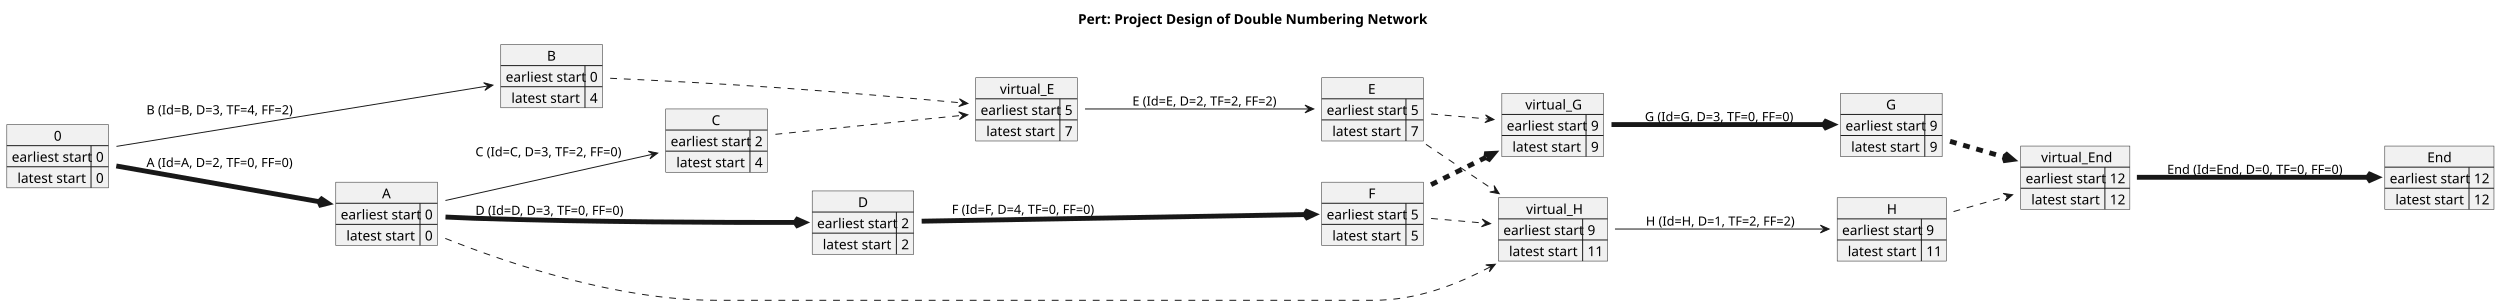
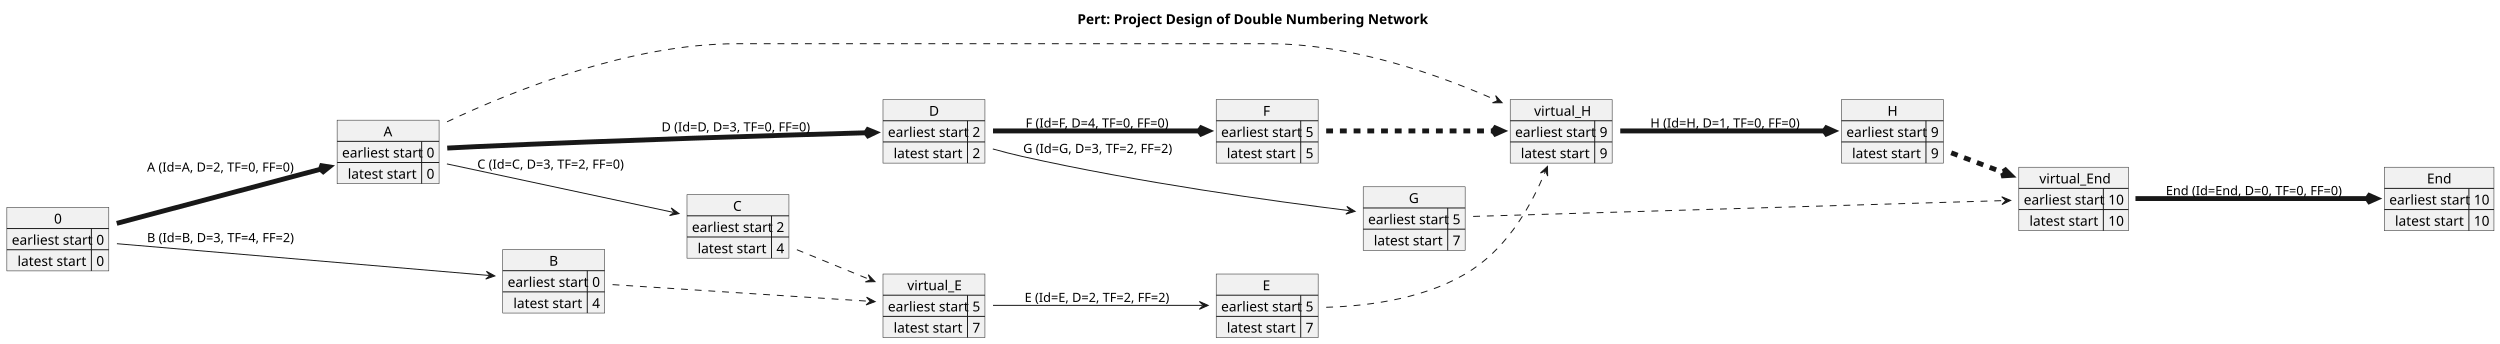
- <svg xmlns="http://www.w3.org/2000/svg" contentStyleType="text/css" height="314px" preserveAspectRatio="none" style="width:2561px;height:314px;background:#FFFFFF;" version="1.1" viewBox="0 0 2561 314" width="2561px" zoomAndPan="magnify">
+ <svg xmlns="http://www.w3.org/2000/svg" contentStyleType="text/css" height="351px" preserveAspectRatio="none" style="width:2551px;height:351px;background:#FFFFFF;" version="1.1" viewBox="0 0 2551 351" width="2551px" zoomAndPan="magnify">
  <defs />
  <g>
-     <text fill="#000000" font-family="sans-serif" font-size="14" font-weight="bold" lengthAdjust="spacing" textLength="339.151" x="1104.334" y="24.533">Pert: Project Design of Double Numbering Network</text>
+     <text fill="#000000" font-family="sans-serif" font-size="14" font-weight="bold" lengthAdjust="spacing" textLength="339.151" x="1099.334" y="24.533">Pert: Project Design of Double Numbering Network</text>
    <g id="elem_0">
-       <rect fill="#F1F1F1" height="64.828" style="stroke:#181818;stroke-width:0.5;" width="104.034" x="7" y="127.609" />
-       <text fill="#000000" font-family="sans-serif" font-size="14" lengthAdjust="spacing" textLength="7.786" x="55.124" y="144.143">0</text>
-       <line style="stroke:#181818;stroke-width:1;" x1="7" x2="111.034" y1="149.219" y2="149.219" />
-       <text fill="#000000" font-family="sans-serif" font-size="14" lengthAdjust="spacing" textLength="76.248" x="12" y="165.752">earliest start</text>
-       <text fill="#000000" font-family="sans-serif" font-size="14" lengthAdjust="spacing" textLength="7.786" x="98.248" y="165.752">0</text>
-       <line style="stroke:#181818;stroke-width:1;" x1="93.248" x2="93.248" y1="149.219" y2="170.828" />
-       <line style="stroke:#181818;stroke-width:1;" x1="7" x2="111.034" y1="170.828" y2="170.828" />
-       <text fill="#000000" font-family="sans-serif" font-size="14" lengthAdjust="spacing" textLength="64.579" x="17.834" y="187.361">latest start</text>
-       <text fill="#000000" font-family="sans-serif" font-size="14" lengthAdjust="spacing" textLength="7.786" x="98.248" y="187.361">0</text>
-       <line style="stroke:#181818;stroke-width:1;" x1="93.248" x2="93.248" y1="170.828" y2="192.438" />
+       <rect fill="#F1F1F1" height="64.828" style="stroke:#181818;stroke-width:0.5;" width="104.034" x="7" y="211.609" />
+       <text fill="#000000" font-family="sans-serif" font-size="14" lengthAdjust="spacing" textLength="7.786" x="55.124" y="228.143">0</text>
+       <line style="stroke:#181818;stroke-width:1;" x1="7" x2="111.034" y1="233.219" y2="233.219" />
+       <text fill="#000000" font-family="sans-serif" font-size="14" lengthAdjust="spacing" textLength="76.248" x="12" y="249.752">earliest start</text>
+       <text fill="#000000" font-family="sans-serif" font-size="14" lengthAdjust="spacing" textLength="7.786" x="98.248" y="249.752">0</text>
+       <line style="stroke:#181818;stroke-width:1;" x1="93.248" x2="93.248" y1="233.219" y2="254.828" />
+       <line style="stroke:#181818;stroke-width:1;" x1="7" x2="111.034" y1="254.828" y2="254.828" />
+       <text fill="#000000" font-family="sans-serif" font-size="14" lengthAdjust="spacing" textLength="64.579" x="17.834" y="271.361">latest start</text>
+       <text fill="#000000" font-family="sans-serif" font-size="14" lengthAdjust="spacing" textLength="7.786" x="98.248" y="271.361">0</text>
+       <line style="stroke:#181818;stroke-width:1;" x1="93.248" x2="93.248" y1="254.828" y2="276.438" />
    </g>
    <g id="elem_End">
-       <rect fill="#F1F1F1" height="64.828" style="stroke:#181818;stroke-width:0.5;" width="111.82" x="2443" y="149.609" />
-       <text fill="#000000" font-family="sans-serif" font-size="14" lengthAdjust="spacing" textLength="24.91" x="2486.455" y="166.143">End</text>
-       <line style="stroke:#181818;stroke-width:1;" x1="2443" x2="2554.82" y1="171.219" y2="171.219" />
-       <text fill="#000000" font-family="sans-serif" font-size="14" lengthAdjust="spacing" textLength="76.248" x="2448" y="187.752">earliest start</text>
-       <text fill="#000000" font-family="sans-serif" font-size="14" lengthAdjust="spacing" textLength="15.572" x="2534.248" y="187.752">12</text>
-       <line style="stroke:#181818;stroke-width:1;" x1="2529.248" x2="2529.248" y1="171.219" y2="192.828" />
-       <line style="stroke:#181818;stroke-width:1;" x1="2443" x2="2554.82" y1="192.828" y2="192.828" />
-       <text fill="#000000" font-family="sans-serif" font-size="14" lengthAdjust="spacing" textLength="64.579" x="2453.834" y="209.361">latest start</text>
-       <text fill="#000000" font-family="sans-serif" font-size="14" lengthAdjust="spacing" textLength="15.572" x="2534.248" y="209.361">12</text>
-       <line style="stroke:#181818;stroke-width:1;" x1="2529.248" x2="2529.248" y1="192.828" y2="214.438" />
+       <rect fill="#F1F1F1" height="64.828" style="stroke:#181818;stroke-width:0.5;" width="111.82" x="2433" y="170.609" />
+       <text fill="#000000" font-family="sans-serif" font-size="14" lengthAdjust="spacing" textLength="24.91" x="2476.455" y="187.143">End</text>
+       <line style="stroke:#181818;stroke-width:1;" x1="2433" x2="2544.82" y1="192.219" y2="192.219" />
+       <text fill="#000000" font-family="sans-serif" font-size="14" lengthAdjust="spacing" textLength="76.248" x="2438" y="208.752">earliest start</text>
+       <text fill="#000000" font-family="sans-serif" font-size="14" lengthAdjust="spacing" textLength="15.572" x="2524.248" y="208.752">10</text>
+       <line style="stroke:#181818;stroke-width:1;" x1="2519.248" x2="2519.248" y1="192.219" y2="213.828" />
+       <line style="stroke:#181818;stroke-width:1;" x1="2433" x2="2544.82" y1="213.828" y2="213.828" />
+       <text fill="#000000" font-family="sans-serif" font-size="14" lengthAdjust="spacing" textLength="64.579" x="2443.834" y="230.361">latest start</text>
+       <text fill="#000000" font-family="sans-serif" font-size="14" lengthAdjust="spacing" textLength="15.572" x="2524.248" y="230.361">10</text>
+       <line style="stroke:#181818;stroke-width:1;" x1="2519.248" x2="2519.248" y1="213.828" y2="235.438" />
    </g>
    <g id="elem_A">
-       <rect fill="#F1F1F1" height="64.828" style="stroke:#181818;stroke-width:0.5;" width="104.034" x="344" y="186.609" />
-       <text fill="#000000" font-family="sans-serif" font-size="14" lengthAdjust="spacing" textLength="9.338" x="391.348" y="203.143">A</text>
-       <line style="stroke:#181818;stroke-width:1;" x1="344" x2="448.034" y1="208.219" y2="208.219" />
-       <text fill="#000000" font-family="sans-serif" font-size="14" lengthAdjust="spacing" textLength="76.248" x="349" y="224.752">earliest start</text>
-       <text fill="#000000" font-family="sans-serif" font-size="14" lengthAdjust="spacing" textLength="7.786" x="435.248" y="224.752">0</text>
-       <line style="stroke:#181818;stroke-width:1;" x1="430.248" x2="430.248" y1="208.219" y2="229.828" />
-       <line style="stroke:#181818;stroke-width:1;" x1="344" x2="448.034" y1="229.828" y2="229.828" />
-       <text fill="#000000" font-family="sans-serif" font-size="14" lengthAdjust="spacing" textLength="64.579" x="354.834" y="246.361">latest start</text>
-       <text fill="#000000" font-family="sans-serif" font-size="14" lengthAdjust="spacing" textLength="7.786" x="435.248" y="246.361">0</text>
-       <line style="stroke:#181818;stroke-width:1;" x1="430.248" x2="430.248" y1="229.828" y2="251.438" />
+       <rect fill="#F1F1F1" height="64.828" style="stroke:#181818;stroke-width:0.5;" width="104.034" x="344" y="122.609" />
+       <text fill="#000000" font-family="sans-serif" font-size="14" lengthAdjust="spacing" textLength="9.338" x="391.348" y="139.143">A</text>
+       <line style="stroke:#181818;stroke-width:1;" x1="344" x2="448.034" y1="144.219" y2="144.219" />
+       <text fill="#000000" font-family="sans-serif" font-size="14" lengthAdjust="spacing" textLength="76.248" x="349" y="160.752">earliest start</text>
+       <text fill="#000000" font-family="sans-serif" font-size="14" lengthAdjust="spacing" textLength="7.786" x="435.248" y="160.752">0</text>
+       <line style="stroke:#181818;stroke-width:1;" x1="430.248" x2="430.248" y1="144.219" y2="165.828" />
+       <line style="stroke:#181818;stroke-width:1;" x1="344" x2="448.034" y1="165.828" y2="165.828" />
+       <text fill="#000000" font-family="sans-serif" font-size="14" lengthAdjust="spacing" textLength="64.579" x="354.834" y="182.361">latest start</text>
+       <text fill="#000000" font-family="sans-serif" font-size="14" lengthAdjust="spacing" textLength="7.786" x="435.248" y="182.361">0</text>
+       <line style="stroke:#181818;stroke-width:1;" x1="430.248" x2="430.248" y1="165.828" y2="187.438" />
    </g>
    <g id="elem_B">
-       <rect fill="#F1F1F1" height="64.828" style="stroke:#181818;stroke-width:0.5;" width="104.034" x="513" y="45.609" />
-       <text fill="#000000" font-family="sans-serif" font-size="14" lengthAdjust="spacing" textLength="9.338" x="560.348" y="62.143">B</text>
-       <line style="stroke:#181818;stroke-width:1;" x1="513" x2="617.034" y1="67.219" y2="67.219" />
-       <text fill="#000000" font-family="sans-serif" font-size="14" lengthAdjust="spacing" textLength="76.248" x="518" y="83.752">earliest start</text>
-       <text fill="#000000" font-family="sans-serif" font-size="14" lengthAdjust="spacing" textLength="7.786" x="604.248" y="83.752">0</text>
-       <line style="stroke:#181818;stroke-width:1;" x1="599.248" x2="599.248" y1="67.219" y2="88.828" />
-       <line style="stroke:#181818;stroke-width:1;" x1="513" x2="617.034" y1="88.828" y2="88.828" />
-       <text fill="#000000" font-family="sans-serif" font-size="14" lengthAdjust="spacing" textLength="64.579" x="523.835" y="105.361">latest start</text>
-       <text fill="#000000" font-family="sans-serif" font-size="14" lengthAdjust="spacing" textLength="7.786" x="604.248" y="105.361">4</text>
-       <line style="stroke:#181818;stroke-width:1;" x1="599.248" x2="599.248" y1="88.828" y2="110.438" />
+       <rect fill="#F1F1F1" height="64.828" style="stroke:#181818;stroke-width:0.5;" width="104.034" x="513" y="254.609" />
+       <text fill="#000000" font-family="sans-serif" font-size="14" lengthAdjust="spacing" textLength="9.338" x="560.348" y="271.143">B</text>
+       <line style="stroke:#181818;stroke-width:1;" x1="513" x2="617.034" y1="276.219" y2="276.219" />
+       <text fill="#000000" font-family="sans-serif" font-size="14" lengthAdjust="spacing" textLength="76.248" x="518" y="292.752">earliest start</text>
+       <text fill="#000000" font-family="sans-serif" font-size="14" lengthAdjust="spacing" textLength="7.786" x="604.248" y="292.752">0</text>
+       <line style="stroke:#181818;stroke-width:1;" x1="599.248" x2="599.248" y1="276.219" y2="297.828" />
+       <line style="stroke:#181818;stroke-width:1;" x1="513" x2="617.034" y1="297.828" y2="297.828" />
+       <text fill="#000000" font-family="sans-serif" font-size="14" lengthAdjust="spacing" textLength="64.579" x="523.835" y="314.361">latest start</text>
+       <text fill="#000000" font-family="sans-serif" font-size="14" lengthAdjust="spacing" textLength="7.786" x="604.248" y="314.361">4</text>
+       <line style="stroke:#181818;stroke-width:1;" x1="599.248" x2="599.248" y1="297.828" y2="319.438" />
    </g>
    <g id="elem_C">
-       <rect fill="#F1F1F1" height="64.828" style="stroke:#181818;stroke-width:0.5;" width="104.034" x="682" y="111.609" />
-       <text fill="#000000" font-family="sans-serif" font-size="14" lengthAdjust="spacing" textLength="10.11" x="728.962" y="128.143">C</text>
-       <line style="stroke:#181818;stroke-width:1;" x1="682" x2="786.034" y1="133.219" y2="133.219" />
-       <text fill="#000000" font-family="sans-serif" font-size="14" lengthAdjust="spacing" textLength="76.248" x="687" y="149.752">earliest start</text>
-       <text fill="#000000" font-family="sans-serif" font-size="14" lengthAdjust="spacing" textLength="7.786" x="773.248" y="149.752">2</text>
-       <line style="stroke:#181818;stroke-width:1;" x1="768.248" x2="768.248" y1="133.219" y2="154.828" />
-       <line style="stroke:#181818;stroke-width:1;" x1="682" x2="786.034" y1="154.828" y2="154.828" />
-       <text fill="#000000" font-family="sans-serif" font-size="14" lengthAdjust="spacing" textLength="64.579" x="692.835" y="171.361">latest start</text>
-       <text fill="#000000" font-family="sans-serif" font-size="14" lengthAdjust="spacing" textLength="7.786" x="773.248" y="171.361">4</text>
-       <line style="stroke:#181818;stroke-width:1;" x1="768.248" x2="768.248" y1="154.828" y2="176.438" />
+       <rect fill="#F1F1F1" height="64.828" style="stroke:#181818;stroke-width:0.5;" width="104.034" x="701" y="198.609" />
+       <text fill="#000000" font-family="sans-serif" font-size="14" lengthAdjust="spacing" textLength="10.11" x="747.962" y="215.143">C</text>
+       <line style="stroke:#181818;stroke-width:1;" x1="701" x2="805.034" y1="220.219" y2="220.219" />
+       <text fill="#000000" font-family="sans-serif" font-size="14" lengthAdjust="spacing" textLength="76.248" x="706" y="236.752">earliest start</text>
+       <text fill="#000000" font-family="sans-serif" font-size="14" lengthAdjust="spacing" textLength="7.786" x="792.248" y="236.752">2</text>
+       <line style="stroke:#181818;stroke-width:1;" x1="787.248" x2="787.248" y1="220.219" y2="241.828" />
+       <line style="stroke:#181818;stroke-width:1;" x1="701" x2="805.034" y1="241.828" y2="241.828" />
+       <text fill="#000000" font-family="sans-serif" font-size="14" lengthAdjust="spacing" textLength="64.579" x="711.835" y="258.361">latest start</text>
+       <text fill="#000000" font-family="sans-serif" font-size="14" lengthAdjust="spacing" textLength="7.786" x="792.248" y="258.361">4</text>
+       <line style="stroke:#181818;stroke-width:1;" x1="787.248" x2="787.248" y1="241.828" y2="263.438" />
    </g>
    <g id="elem_D">
-       <rect fill="#F1F1F1" height="64.828" style="stroke:#181818;stroke-width:0.5;" width="104.034" x="832" y="195.609" />
-       <text fill="#000000" font-family="sans-serif" font-size="14" lengthAdjust="spacing" textLength="10.11" x="878.962" y="212.143">D</text>
-       <line style="stroke:#181818;stroke-width:1;" x1="832" x2="936.034" y1="217.219" y2="217.219" />
-       <text fill="#000000" font-family="sans-serif" font-size="14" lengthAdjust="spacing" textLength="76.248" x="837" y="233.752">earliest start</text>
-       <text fill="#000000" font-family="sans-serif" font-size="14" lengthAdjust="spacing" textLength="7.786" x="923.248" y="233.752">2</text>
-       <line style="stroke:#181818;stroke-width:1;" x1="918.248" x2="918.248" y1="217.219" y2="238.828" />
-       <line style="stroke:#181818;stroke-width:1;" x1="832" x2="936.034" y1="238.828" y2="238.828" />
-       <text fill="#000000" font-family="sans-serif" font-size="14" lengthAdjust="spacing" textLength="64.579" x="842.835" y="255.361">latest start</text>
-       <text fill="#000000" font-family="sans-serif" font-size="14" lengthAdjust="spacing" textLength="7.786" x="923.248" y="255.361">2</text>
-       <line style="stroke:#181818;stroke-width:1;" x1="918.248" x2="918.248" y1="238.828" y2="260.438" />
+       <rect fill="#F1F1F1" height="64.828" style="stroke:#181818;stroke-width:0.5;" width="104.034" x="901" y="101.609" />
+       <text fill="#000000" font-family="sans-serif" font-size="14" lengthAdjust="spacing" textLength="10.11" x="947.962" y="118.143">D</text>
+       <line style="stroke:#181818;stroke-width:1;" x1="901" x2="1005.034" y1="123.219" y2="123.219" />
+       <text fill="#000000" font-family="sans-serif" font-size="14" lengthAdjust="spacing" textLength="76.248" x="906" y="139.752">earliest start</text>
+       <text fill="#000000" font-family="sans-serif" font-size="14" lengthAdjust="spacing" textLength="7.786" x="992.248" y="139.752">2</text>
+       <line style="stroke:#181818;stroke-width:1;" x1="987.248" x2="987.248" y1="123.219" y2="144.828" />
+       <line style="stroke:#181818;stroke-width:1;" x1="901" x2="1005.034" y1="144.828" y2="144.828" />
+       <text fill="#000000" font-family="sans-serif" font-size="14" lengthAdjust="spacing" textLength="64.579" x="911.835" y="161.361">latest start</text>
+       <text fill="#000000" font-family="sans-serif" font-size="14" lengthAdjust="spacing" textLength="7.786" x="992.248" y="161.361">2</text>
+       <line style="stroke:#181818;stroke-width:1;" x1="987.248" x2="987.248" y1="144.828" y2="166.438" />
    </g>
    <g id="elem_virtual_E">
-       <rect fill="#F1F1F1" height="64.828" style="stroke:#181818;stroke-width:0.5;" width="104.034" x="999.5" y="79.609" />
-       <text fill="#000000" font-family="sans-serif" font-size="14" lengthAdjust="spacing" textLength="54.469" x="1024.283" y="96.143">virtual_E</text>
-       <line style="stroke:#181818;stroke-width:1;" x1="999.5" x2="1103.534" y1="101.219" y2="101.219" />
-       <text fill="#000000" font-family="sans-serif" font-size="14" lengthAdjust="spacing" textLength="76.248" x="1004.5" y="117.752">earliest start</text>
-       <text fill="#000000" font-family="sans-serif" font-size="14" lengthAdjust="spacing" textLength="7.786" x="1090.748" y="117.752">5</text>
-       <line style="stroke:#181818;stroke-width:1;" x1="1085.748" x2="1085.748" y1="101.219" y2="122.828" />
-       <line style="stroke:#181818;stroke-width:1;" x1="999.5" x2="1103.534" y1="122.828" y2="122.828" />
-       <text fill="#000000" font-family="sans-serif" font-size="14" lengthAdjust="spacing" textLength="64.579" x="1010.335" y="139.361">latest start</text>
-       <text fill="#000000" font-family="sans-serif" font-size="14" lengthAdjust="spacing" textLength="7.786" x="1090.748" y="139.361">7</text>
-       <line style="stroke:#181818;stroke-width:1;" x1="1085.748" x2="1085.748" y1="122.828" y2="144.438" />
+       <rect fill="#F1F1F1" height="64.828" style="stroke:#181818;stroke-width:0.5;" width="104.034" x="901" y="279.609" />
+       <text fill="#000000" font-family="sans-serif" font-size="14" lengthAdjust="spacing" textLength="54.469" x="925.783" y="296.143">virtual_E</text>
+       <line style="stroke:#181818;stroke-width:1;" x1="901" x2="1005.034" y1="301.219" y2="301.219" />
+       <text fill="#000000" font-family="sans-serif" font-size="14" lengthAdjust="spacing" textLength="76.248" x="906" y="317.752">earliest start</text>
+       <text fill="#000000" font-family="sans-serif" font-size="14" lengthAdjust="spacing" textLength="7.786" x="992.248" y="317.752">5</text>
+       <line style="stroke:#181818;stroke-width:1;" x1="987.248" x2="987.248" y1="301.219" y2="322.828" />
+       <line style="stroke:#181818;stroke-width:1;" x1="901" x2="1005.034" y1="322.828" y2="322.828" />
+       <text fill="#000000" font-family="sans-serif" font-size="14" lengthAdjust="spacing" textLength="64.579" x="911.835" y="339.361">latest start</text>
+       <text fill="#000000" font-family="sans-serif" font-size="14" lengthAdjust="spacing" textLength="7.786" x="992.248" y="339.361">7</text>
+       <line style="stroke:#181818;stroke-width:1;" x1="987.248" x2="987.248" y1="322.828" y2="344.438" />
    </g>
    <g id="elem_E">
-       <rect fill="#F1F1F1" height="64.828" style="stroke:#181818;stroke-width:0.5;" width="104.034" x="1354" y="79.609" />
-       <text fill="#000000" font-family="sans-serif" font-size="14" lengthAdjust="spacing" textLength="9.338" x="1401.348" y="96.143">E</text>
-       <line style="stroke:#181818;stroke-width:1;" x1="1354" x2="1458.034" y1="101.219" y2="101.219" />
-       <text fill="#000000" font-family="sans-serif" font-size="14" lengthAdjust="spacing" textLength="76.248" x="1359" y="117.752">earliest start</text>
-       <text fill="#000000" font-family="sans-serif" font-size="14" lengthAdjust="spacing" textLength="7.786" x="1445.248" y="117.752">5</text>
-       <line style="stroke:#181818;stroke-width:1;" x1="1440.248" x2="1440.248" y1="101.219" y2="122.828" />
-       <line style="stroke:#181818;stroke-width:1;" x1="1354" x2="1458.034" y1="122.828" y2="122.828" />
-       <text fill="#000000" font-family="sans-serif" font-size="14" lengthAdjust="spacing" textLength="64.579" x="1364.834" y="139.361">latest start</text>
-       <text fill="#000000" font-family="sans-serif" font-size="14" lengthAdjust="spacing" textLength="7.786" x="1445.248" y="139.361">7</text>
-       <line style="stroke:#181818;stroke-width:1;" x1="1440.248" x2="1440.248" y1="122.828" y2="144.438" />
+       <rect fill="#F1F1F1" height="64.828" style="stroke:#181818;stroke-width:0.5;" width="104.034" x="1241" y="279.609" />
+       <text fill="#000000" font-family="sans-serif" font-size="14" lengthAdjust="spacing" textLength="9.338" x="1288.348" y="296.143">E</text>
+       <line style="stroke:#181818;stroke-width:1;" x1="1241" x2="1345.034" y1="301.219" y2="301.219" />
+       <text fill="#000000" font-family="sans-serif" font-size="14" lengthAdjust="spacing" textLength="76.248" x="1246" y="317.752">earliest start</text>
+       <text fill="#000000" font-family="sans-serif" font-size="14" lengthAdjust="spacing" textLength="7.786" x="1332.248" y="317.752">5</text>
+       <line style="stroke:#181818;stroke-width:1;" x1="1327.248" x2="1327.248" y1="301.219" y2="322.828" />
+       <line style="stroke:#181818;stroke-width:1;" x1="1241" x2="1345.034" y1="322.828" y2="322.828" />
+       <text fill="#000000" font-family="sans-serif" font-size="14" lengthAdjust="spacing" textLength="64.579" x="1251.834" y="339.361">latest start</text>
+       <text fill="#000000" font-family="sans-serif" font-size="14" lengthAdjust="spacing" textLength="7.786" x="1332.248" y="339.361">7</text>
+       <line style="stroke:#181818;stroke-width:1;" x1="1327.248" x2="1327.248" y1="322.828" y2="344.438" />
    </g>
    <g id="elem_F">
-       <rect fill="#F1F1F1" height="64.828" style="stroke:#181818;stroke-width:0.5;" width="104.034" x="1354" y="186.609" />
-       <text fill="#000000" font-family="sans-serif" font-size="14" lengthAdjust="spacing" textLength="8.552" x="1401.741" y="203.143">F</text>
-       <line style="stroke:#181818;stroke-width:1;" x1="1354" x2="1458.034" y1="208.219" y2="208.219" />
-       <text fill="#000000" font-family="sans-serif" font-size="14" lengthAdjust="spacing" textLength="76.248" x="1359" y="224.752">earliest start</text>
-       <text fill="#000000" font-family="sans-serif" font-size="14" lengthAdjust="spacing" textLength="7.786" x="1445.248" y="224.752">5</text>
-       <line style="stroke:#181818;stroke-width:1;" x1="1440.248" x2="1440.248" y1="208.219" y2="229.828" />
-       <line style="stroke:#181818;stroke-width:1;" x1="1354" x2="1458.034" y1="229.828" y2="229.828" />
-       <text fill="#000000" font-family="sans-serif" font-size="14" lengthAdjust="spacing" textLength="64.579" x="1364.834" y="246.361">latest start</text>
-       <text fill="#000000" font-family="sans-serif" font-size="14" lengthAdjust="spacing" textLength="7.786" x="1445.248" y="246.361">5</text>
-       <line style="stroke:#181818;stroke-width:1;" x1="1440.248" x2="1440.248" y1="229.828" y2="251.438" />
-     </g>
-     <g id="elem_virtual_G">
-       <rect fill="#F1F1F1" height="64.828" style="stroke:#181818;stroke-width:0.5;" width="104.034" x="1538.5" y="95.609" />
-       <text fill="#000000" font-family="sans-serif" font-size="14" lengthAdjust="spacing" textLength="56.02" x="1562.507" y="112.143">virtual_G</text>
-       <line style="stroke:#181818;stroke-width:1;" x1="1538.5" x2="1642.534" y1="117.219" y2="117.219" />
-       <text fill="#000000" font-family="sans-serif" font-size="14" lengthAdjust="spacing" textLength="76.248" x="1543.5" y="133.752">earliest start</text>
-       <text fill="#000000" font-family="sans-serif" font-size="14" lengthAdjust="spacing" textLength="7.786" x="1629.748" y="133.752">9</text>
-       <line style="stroke:#181818;stroke-width:1;" x1="1624.748" x2="1624.748" y1="117.219" y2="138.828" />
-       <line style="stroke:#181818;stroke-width:1;" x1="1538.5" x2="1642.534" y1="138.828" y2="138.828" />
-       <text fill="#000000" font-family="sans-serif" font-size="14" lengthAdjust="spacing" textLength="64.579" x="1549.334" y="155.361">latest start</text>
-       <text fill="#000000" font-family="sans-serif" font-size="14" lengthAdjust="spacing" textLength="7.786" x="1629.748" y="155.361">9</text>
-       <line style="stroke:#181818;stroke-width:1;" x1="1624.748" x2="1624.748" y1="138.828" y2="160.438" />
+       <rect fill="#F1F1F1" height="64.828" style="stroke:#181818;stroke-width:0.5;" width="104.034" x="1241" y="101.609" />
+       <text fill="#000000" font-family="sans-serif" font-size="14" lengthAdjust="spacing" textLength="8.552" x="1288.741" y="118.143">F</text>
+       <line style="stroke:#181818;stroke-width:1;" x1="1241" x2="1345.034" y1="123.219" y2="123.219" />
+       <text fill="#000000" font-family="sans-serif" font-size="14" lengthAdjust="spacing" textLength="76.248" x="1246" y="139.752">earliest start</text>
+       <text fill="#000000" font-family="sans-serif" font-size="14" lengthAdjust="spacing" textLength="7.786" x="1332.248" y="139.752">5</text>
+       <line style="stroke:#181818;stroke-width:1;" x1="1327.248" x2="1327.248" y1="123.219" y2="144.828" />
+       <line style="stroke:#181818;stroke-width:1;" x1="1241" x2="1345.034" y1="144.828" y2="144.828" />
+       <text fill="#000000" font-family="sans-serif" font-size="14" lengthAdjust="spacing" textLength="64.579" x="1251.834" y="161.361">latest start</text>
+       <text fill="#000000" font-family="sans-serif" font-size="14" lengthAdjust="spacing" textLength="7.786" x="1332.248" y="161.361">5</text>
+       <line style="stroke:#181818;stroke-width:1;" x1="1327.248" x2="1327.248" y1="144.828" y2="166.438" />
    </g>
    <g id="elem_G">
-       <rect fill="#F1F1F1" height="64.828" style="stroke:#181818;stroke-width:0.5;" width="104.034" x="1885.5" y="95.609" />
-       <text fill="#000000" font-family="sans-serif" font-size="14" lengthAdjust="spacing" textLength="10.89" x="1932.072" y="112.143">G</text>
-       <line style="stroke:#181818;stroke-width:1;" x1="1885.5" x2="1989.534" y1="117.219" y2="117.219" />
-       <text fill="#000000" font-family="sans-serif" font-size="14" lengthAdjust="spacing" textLength="76.248" x="1890.5" y="133.752">earliest start</text>
-       <text fill="#000000" font-family="sans-serif" font-size="14" lengthAdjust="spacing" textLength="7.786" x="1976.748" y="133.752">9</text>
-       <line style="stroke:#181818;stroke-width:1;" x1="1971.748" x2="1971.748" y1="117.219" y2="138.828" />
-       <line style="stroke:#181818;stroke-width:1;" x1="1885.5" x2="1989.534" y1="138.828" y2="138.828" />
-       <text fill="#000000" font-family="sans-serif" font-size="14" lengthAdjust="spacing" textLength="64.579" x="1896.334" y="155.361">latest start</text>
-       <text fill="#000000" font-family="sans-serif" font-size="14" lengthAdjust="spacing" textLength="7.786" x="1976.748" y="155.361">9</text>
-       <line style="stroke:#181818;stroke-width:1;" x1="1971.748" x2="1971.748" y1="138.828" y2="160.438" />
+       <rect fill="#F1F1F1" height="64.828" style="stroke:#181818;stroke-width:0.5;" width="104.034" x="1391" y="190.609" />
+       <text fill="#000000" font-family="sans-serif" font-size="14" lengthAdjust="spacing" textLength="10.89" x="1437.572" y="207.143">G</text>
+       <line style="stroke:#181818;stroke-width:1;" x1="1391" x2="1495.034" y1="212.219" y2="212.219" />
+       <text fill="#000000" font-family="sans-serif" font-size="14" lengthAdjust="spacing" textLength="76.248" x="1396" y="228.752">earliest start</text>
+       <text fill="#000000" font-family="sans-serif" font-size="14" lengthAdjust="spacing" textLength="7.786" x="1482.248" y="228.752">5</text>
+       <line style="stroke:#181818;stroke-width:1;" x1="1477.248" x2="1477.248" y1="212.219" y2="233.828" />
+       <line style="stroke:#181818;stroke-width:1;" x1="1391" x2="1495.034" y1="233.828" y2="233.828" />
+       <text fill="#000000" font-family="sans-serif" font-size="14" lengthAdjust="spacing" textLength="64.579" x="1401.834" y="250.361">latest start</text>
+       <text fill="#000000" font-family="sans-serif" font-size="14" lengthAdjust="spacing" textLength="7.786" x="1482.248" y="250.361">7</text>
+       <line style="stroke:#181818;stroke-width:1;" x1="1477.248" x2="1477.248" y1="233.828" y2="255.438" />
    </g>
    <g id="elem_virtual_H">
-       <rect fill="#F1F1F1" height="64.828" style="stroke:#181818;stroke-width:0.5;" width="111.82" x="1535" y="202.609" />
-       <text fill="#000000" font-family="sans-serif" font-size="14" lengthAdjust="spacing" textLength="55.241" x="1563.29" y="219.143">virtual_H</text>
-       <line style="stroke:#181818;stroke-width:1;" x1="1535" x2="1646.82" y1="224.219" y2="224.219" />
-       <text fill="#000000" font-family="sans-serif" font-size="14" lengthAdjust="spacing" textLength="76.248" x="1540" y="240.752">earliest start</text>
-       <text fill="#000000" font-family="sans-serif" font-size="14" lengthAdjust="spacing" textLength="7.786" x="1626.248" y="240.752">9</text>
-       <line style="stroke:#181818;stroke-width:1;" x1="1621.248" x2="1621.248" y1="224.219" y2="245.828" />
-       <line style="stroke:#181818;stroke-width:1;" x1="1535" x2="1646.82" y1="245.828" y2="245.828" />
-       <text fill="#000000" font-family="sans-serif" font-size="14" lengthAdjust="spacing" textLength="64.579" x="1545.834" y="262.361">latest start</text>
-       <text fill="#000000" font-family="sans-serif" font-size="14" lengthAdjust="spacing" textLength="15.572" x="1626.248" y="262.361">11</text>
-       <line style="stroke:#181818;stroke-width:1;" x1="1621.248" x2="1621.248" y1="245.828" y2="267.438" />
+       <rect fill="#F1F1F1" height="64.828" style="stroke:#181818;stroke-width:0.5;" width="104.034" x="1541" y="101.609" />
+       <text fill="#000000" font-family="sans-serif" font-size="14" lengthAdjust="spacing" textLength="55.241" x="1565.397" y="118.143">virtual_H</text>
+       <line style="stroke:#181818;stroke-width:1;" x1="1541" x2="1645.034" y1="123.219" y2="123.219" />
+       <text fill="#000000" font-family="sans-serif" font-size="14" lengthAdjust="spacing" textLength="76.248" x="1546" y="139.752">earliest start</text>
+       <text fill="#000000" font-family="sans-serif" font-size="14" lengthAdjust="spacing" textLength="7.786" x="1632.248" y="139.752">9</text>
+       <line style="stroke:#181818;stroke-width:1;" x1="1627.248" x2="1627.248" y1="123.219" y2="144.828" />
+       <line style="stroke:#181818;stroke-width:1;" x1="1541" x2="1645.034" y1="144.828" y2="144.828" />
+       <text fill="#000000" font-family="sans-serif" font-size="14" lengthAdjust="spacing" textLength="64.579" x="1551.834" y="161.361">latest start</text>
+       <text fill="#000000" font-family="sans-serif" font-size="14" lengthAdjust="spacing" textLength="7.786" x="1632.248" y="161.361">9</text>
+       <line style="stroke:#181818;stroke-width:1;" x1="1627.248" x2="1627.248" y1="144.828" y2="166.438" />
    </g>
    <g id="elem_H">
-       <rect fill="#F1F1F1" height="64.828" style="stroke:#181818;stroke-width:0.5;" width="111.82" x="1882" y="202.609" />
-       <text fill="#000000" font-family="sans-serif" font-size="14" lengthAdjust="spacing" textLength="10.11" x="1932.855" y="219.143">H</text>
-       <line style="stroke:#181818;stroke-width:1;" x1="1882" x2="1993.82" y1="224.219" y2="224.219" />
-       <text fill="#000000" font-family="sans-serif" font-size="14" lengthAdjust="spacing" textLength="76.248" x="1887" y="240.752">earliest start</text>
-       <text fill="#000000" font-family="sans-serif" font-size="14" lengthAdjust="spacing" textLength="7.786" x="1973.248" y="240.752">9</text>
-       <line style="stroke:#181818;stroke-width:1;" x1="1968.248" x2="1968.248" y1="224.219" y2="245.828" />
-       <line style="stroke:#181818;stroke-width:1;" x1="1882" x2="1993.82" y1="245.828" y2="245.828" />
-       <text fill="#000000" font-family="sans-serif" font-size="14" lengthAdjust="spacing" textLength="64.579" x="1892.834" y="262.361">latest start</text>
-       <text fill="#000000" font-family="sans-serif" font-size="14" lengthAdjust="spacing" textLength="15.572" x="1973.248" y="262.361">11</text>
-       <line style="stroke:#181818;stroke-width:1;" x1="1968.248" x2="1968.248" y1="245.828" y2="267.438" />
+       <rect fill="#F1F1F1" height="64.828" style="stroke:#181818;stroke-width:0.5;" width="104.034" x="1879" y="101.609" />
+       <text fill="#000000" font-family="sans-serif" font-size="14" lengthAdjust="spacing" textLength="10.11" x="1925.962" y="118.143">H</text>
+       <line style="stroke:#181818;stroke-width:1;" x1="1879" x2="1983.034" y1="123.219" y2="123.219" />
+       <text fill="#000000" font-family="sans-serif" font-size="14" lengthAdjust="spacing" textLength="76.248" x="1884" y="139.752">earliest start</text>
+       <text fill="#000000" font-family="sans-serif" font-size="14" lengthAdjust="spacing" textLength="7.786" x="1970.248" y="139.752">9</text>
+       <line style="stroke:#181818;stroke-width:1;" x1="1965.248" x2="1965.248" y1="123.219" y2="144.828" />
+       <line style="stroke:#181818;stroke-width:1;" x1="1879" x2="1983.034" y1="144.828" y2="144.828" />
+       <text fill="#000000" font-family="sans-serif" font-size="14" lengthAdjust="spacing" textLength="64.579" x="1889.834" y="161.361">latest start</text>
+       <text fill="#000000" font-family="sans-serif" font-size="14" lengthAdjust="spacing" textLength="7.786" x="1970.248" y="161.361">9</text>
+       <line style="stroke:#181818;stroke-width:1;" x1="1965.248" x2="1965.248" y1="144.828" y2="166.438" />
    </g>
    <g id="elem_virtual_End">
-       <rect fill="#F1F1F1" height="64.828" style="stroke:#181818;stroke-width:0.5;" width="111.82" x="2070" y="149.609" />
-       <text fill="#000000" font-family="sans-serif" font-size="14" lengthAdjust="spacing" textLength="70.041" x="2090.89" y="166.143">virtual_End</text>
-       <line style="stroke:#181818;stroke-width:1;" x1="2070" x2="2181.82" y1="171.219" y2="171.219" />
-       <text fill="#000000" font-family="sans-serif" font-size="14" lengthAdjust="spacing" textLength="76.248" x="2075" y="187.752">earliest start</text>
-       <text fill="#000000" font-family="sans-serif" font-size="14" lengthAdjust="spacing" textLength="15.572" x="2161.248" y="187.752">12</text>
-       <line style="stroke:#181818;stroke-width:1;" x1="2156.248" x2="2156.248" y1="171.219" y2="192.828" />
-       <line style="stroke:#181818;stroke-width:1;" x1="2070" x2="2181.82" y1="192.828" y2="192.828" />
-       <text fill="#000000" font-family="sans-serif" font-size="14" lengthAdjust="spacing" textLength="64.579" x="2080.834" y="209.361">latest start</text>
-       <text fill="#000000" font-family="sans-serif" font-size="14" lengthAdjust="spacing" textLength="15.572" x="2161.248" y="209.361">12</text>
-       <line style="stroke:#181818;stroke-width:1;" x1="2156.248" x2="2156.248" y1="192.828" y2="214.438" />
+       <rect fill="#F1F1F1" height="64.828" style="stroke:#181818;stroke-width:0.5;" width="111.82" x="2060" y="170.609" />
+       <text fill="#000000" font-family="sans-serif" font-size="14" lengthAdjust="spacing" textLength="70.041" x="2080.89" y="187.143">virtual_End</text>
+       <line style="stroke:#181818;stroke-width:1;" x1="2060" x2="2171.82" y1="192.219" y2="192.219" />
+       <text fill="#000000" font-family="sans-serif" font-size="14" lengthAdjust="spacing" textLength="76.248" x="2065" y="208.752">earliest start</text>
+       <text fill="#000000" font-family="sans-serif" font-size="14" lengthAdjust="spacing" textLength="15.572" x="2151.248" y="208.752">10</text>
+       <line style="stroke:#181818;stroke-width:1;" x1="2146.248" x2="2146.248" y1="192.219" y2="213.828" />
+       <line style="stroke:#181818;stroke-width:1;" x1="2060" x2="2171.82" y1="213.828" y2="213.828" />
+       <text fill="#000000" font-family="sans-serif" font-size="14" lengthAdjust="spacing" textLength="64.579" x="2070.834" y="230.361">latest start</text>
+       <text fill="#000000" font-family="sans-serif" font-size="14" lengthAdjust="spacing" textLength="15.572" x="2151.248" y="230.361">10</text>
+       <line style="stroke:#181818;stroke-width:1;" x1="2146.248" x2="2146.248" y1="213.828" y2="235.438" />
    </g>
    <g id="link_0_A">
-       <path codeLine="62" d="M119.12,170.019 C180.17,180.769 268.961,196.409 330.001,207.159 " fill="none" id="0-to-A" style="stroke:#181818;stroke-width:5;" />
-       <polygon fill="#181818" points="335.91,208.199,327.74,202.699,330.986,207.332,326.353,210.578,335.91,208.199" style="stroke:#181818;stroke-width:5;" />
-       <text fill="#000000" font-family="sans-serif" font-size="13" lengthAdjust="spacing" textLength="155.333" x="150" y="171.105">A (Id=A, D=2, TF=0, FF=0)</text>
+       <path codeLine="58" d="M119.12,227.899 C180.17,211.689 269.071,188.059 330.111,171.849 " fill="none" id="0-to-A" style="stroke:#181818;stroke-width:5;" />
+       <polygon fill="#181818" points="335.91,170.309,326.185,168.753,331.077,171.593,328.238,176.485,335.91,170.309" style="stroke:#181818;stroke-width:5;" />
+       <text fill="#000000" font-family="sans-serif" font-size="13" lengthAdjust="spacing" textLength="155.333" x="150" y="175.105">A (Id=A, D=2, TF=0, FF=0)</text>
    </g>
    <g id="link_0_B">
-       <path codeLine="63" d="M119.3,149.959 C216.36,134.169 402.098,103.953 499.008,88.183 " fill="none" id="0-to-B" style="stroke:#181818;stroke-width:1;" />
-       <polygon fill="#181818" points="504.93,87.219,495.404,84.717,499.995,88.022,496.689,92.613,504.93,87.219" style="stroke:#181818;stroke-width:1;" />
-       <text fill="#000000" font-family="sans-serif" font-size="13" lengthAdjust="spacing" textLength="155.333" x="150" y="117.105">B (Id=B, D=3, TF=4, FF=2)</text>
+       <path codeLine="59" d="M119.3,248.669 C216.36,256.949 402.042,272.789 498.952,281.059 " fill="none" id="0-to-B" style="stroke:#181818;stroke-width:1;" />
+       <polygon fill="#181818" points="504.93,281.569,496.303,276.819,499.948,281.144,495.623,284.79,504.93,281.569" style="stroke:#181818;stroke-width:1;" />
+       <text fill="#000000" font-family="sans-serif" font-size="13" lengthAdjust="spacing" textLength="155.333" x="150" y="247.105">B (Id=B, D=3, TF=4, FF=2)</text>
    </g>
    <g id="link_A_C">
-       <path codeLine="64" d="M456.3,205.369 C517.53,191.709 606.654,171.806 667.874,158.146 " fill="none" id="A-to-C" style="stroke:#181818;stroke-width:1;" />
-       <polygon fill="#181818" points="673.73,156.839,664.075,154.895,668.85,157.928,665.817,162.703,673.73,156.839" style="stroke:#181818;stroke-width:1;" />
-       <text fill="#000000" font-family="sans-serif" font-size="13" lengthAdjust="spacing" textLength="156.768" x="487" y="160.105">C (Id=C, D=3, TF=2, FF=0)</text>
+       <path codeLine="60" d="M456.02,167.249 C521.67,181.299 621.263,202.624 686.973,216.684 " fill="none" id="A-to-C" style="stroke:#181818;stroke-width:1;" />
+       <polygon fill="#181818" points="692.84,217.939,684.876,212.145,687.951,216.893,683.202,219.968,692.84,217.939" style="stroke:#181818;stroke-width:1;" />
+       <text fill="#000000" font-family="sans-serif" font-size="13" lengthAdjust="spacing" textLength="156.768" x="487" y="172.105">C (Id=C, D=3, TF=2, FF=0)</text>
    </g>
    <g id="link_A_D">
-       <path codeLine="65" d="M456.35,222.329 C466.25,222.839 476.41,223.289 486,223.609 C605.87,227.579 740.19,228.01 817.79,227.87 " fill="none" id="A-to-D" style="stroke:#181818;stroke-width:5;" />
-       <polygon fill="#181818" points="823.79,227.859,814.783,223.876,818.79,227.868,814.797,231.876,823.79,227.859" style="stroke:#181818;stroke-width:5;" />
-       <text fill="#000000" font-family="sans-serif" font-size="13" lengthAdjust="spacing" textLength="156.768" x="487" y="220.105">D (Id=D, D=3, TF=0, FF=0)</text>
+       <path codeLine="61" d="M456.35,151.099 C466.25,150.559 476.41,150.039 486,149.609 C632.17,142.999 798.242,137.92 886.772,135.4 " fill="none" id="A-to-D" style="stroke:#181818;stroke-width:5;" />
+       <polygon fill="#181818" points="892.77,135.229,883.66,131.487,887.772,135.372,883.888,139.484,892.77,135.229" style="stroke:#181818;stroke-width:5;" />
+       <text fill="#000000" font-family="sans-serif" font-size="13" lengthAdjust="spacing" textLength="156.768" x="675" y="134.105">D (Id=D, D=3, TF=0, FF=0)</text>
    </g>
    <g id="link_B_virtual_E">
-       <path codeLine="66" d="M625.08,80.179 C671.13,82.319 736.66,85.639 794,89.609 C861.77,94.299 933.515,100.626 985.476,105.436 " fill="none" id="B-to-virtual_E" style="stroke:#181818;stroke-width:1;stroke-dasharray:7.0,7.0;" />
-       <polygon fill="#181818" points="991.45,105.989,982.857,101.177,986.471,105.528,982.12,109.143,991.45,105.989" style="stroke:#181818;stroke-width:1;" />
+       <path codeLine="62" d="M625.05,290.429 C697.7,295.139 814.323,302.691 886.973,307.401 " fill="none" id="B-to-virtual_E" style="stroke:#181818;stroke-width:1;stroke-dasharray:7.0,7.0;" />
+       <polygon fill="#181818" points="892.96,307.789,884.238,303.216,887.971,307.466,883.72,311.199,892.96,307.789" style="stroke:#181818;stroke-width:1;" />
    </g>
    <g id="link_C_virtual_E">
-       <path codeLine="67" d="M794.34,137.589 C850.75,131.869 929.131,123.915 985.451,118.205 " fill="none" id="C-to-virtual_E" style="stroke:#181818;stroke-width:1;stroke-dasharray:7.0,7.0;" />
-       <polygon fill="#181818" points="991.42,117.599,982.062,114.528,986.446,118.104,982.869,122.487,991.42,117.599" style="stroke:#181818;stroke-width:1;" />
+       <path codeLine="63" d="M813.14,254.799 C838.32,265.109 862.087,274.828 887.267,285.128 " fill="none" id="C-to-virtual_E" style="stroke:#181818;stroke-width:1;stroke-dasharray:7.0,7.0;" />
+       <polygon fill="#181818" points="892.82,287.399,886.004,280.29,888.192,285.506,882.976,287.694,892.82,287.399" style="stroke:#181818;stroke-width:1;" />
    </g>
    <g id="link_virtual_E_E">
-       <path codeLine="68" d="M1111.5,111.609 C1176.57,111.609 1274.66,111.609 1339.81,111.609 " fill="none" id="virtual_E-to-E" style="stroke:#181818;stroke-width:1;" />
-       <polygon fill="#181818" points="1345.81,111.609,1336.81,107.609,1340.81,111.609,1336.81,115.609,1345.81,111.609" style="stroke:#181818;stroke-width:1;" />
-       <text fill="#000000" font-family="sans-serif" font-size="13" lengthAdjust="spacing" textLength="155.333" x="1160" y="108.105">E (Id=E, D=2, TF=2, FF=2)</text>
+       <path codeLine="64" d="M1013.26,311.609 C1074.98,311.609 1165.11,311.609 1226.81,311.609 " fill="none" id="virtual_E-to-E" style="stroke:#181818;stroke-width:1;" />
+       <polygon fill="#181818" points="1232.81,311.609,1223.81,307.609,1227.81,311.609,1223.81,315.609,1232.81,311.609" style="stroke:#181818;stroke-width:1;" />
+       <text fill="#000000" font-family="sans-serif" font-size="13" lengthAdjust="spacing" textLength="155.333" x="1045.5" y="308.104">E (Id=E, D=2, TF=2, FF=2)</text>
    </g>
    <g id="link_D_F">
-       <path codeLine="69" d="M944.14,226.589 C1044.23,224.849 1239.861,221.463 1339.911,219.733 " fill="none" id="D-to-F" style="stroke:#181818;stroke-width:5;" />
-       <polygon fill="#181818" points="1345.91,219.629,1336.842,215.786,1340.911,219.716,1336.98,223.784,1345.91,219.629" style="stroke:#181818;stroke-width:5;" />
-       <text fill="#000000" font-family="sans-serif" font-size="13" lengthAdjust="spacing" textLength="153.874" x="975" y="219.105">F (Id=F, D=4, TF=0, FF=0)</text>
-     </g>
-     <g id="link_E_virtual_G">
-       <path codeLine="70" d="M1466,116.779 C1486.62,118.589 1503.783,120.095 1524.413,121.905 " fill="none" id="E-to-virtual_G" style="stroke:#181818;stroke-width:1;stroke-dasharray:7.0,7.0;" />
-       <polygon fill="#181818" points="1530.39,122.429,1521.774,117.658,1525.409,121.992,1521.075,125.627,1530.39,122.429" style="stroke:#181818;stroke-width:1;" />
-     </g>
-     <g id="link_F_virtual_G">
-       <path codeLine="71" d="M1466,189.189 C1486.62,178.909 1504.391,170.048 1525.021,159.757 " fill="none" id="F-to-virtual_G" style="stroke:#181818;stroke-width:5;stroke-dasharray:7.0,7.0;" />
-       <polygon fill="#181818" points="1530.39,157.079,1520.551,157.517,1525.916,159.311,1524.122,164.676,1530.39,157.079" style="stroke:#181818;stroke-width:5;" />
-     </g>
-     <g id="link_virtual_G_G">
-       <path codeLine="72" d="M1650.81,127.609 C1714.19,127.609 1808.08,127.609 1871.39,127.609 " fill="none" id="virtual_G-to-G" style="stroke:#181818;stroke-width:5;" />
-       <polygon fill="#181818" points="1877.39,127.609,1868.39,123.609,1872.39,127.609,1868.39,131.609,1877.39,127.609" style="stroke:#181818;stroke-width:5;" />
-       <text fill="#000000" font-family="sans-serif" font-size="13" lengthAdjust="spacing" textLength="158.215" x="1685" y="124.105">G (Id=G, D=3, TF=0, FF=0)</text>
+       <path codeLine="65" d="M1013.26,133.609 C1074.98,133.609 1165.11,133.609 1226.81,133.609 " fill="none" id="D-to-F" style="stroke:#181818;stroke-width:5;" />
+       <polygon fill="#181818" points="1232.81,133.609,1223.81,129.609,1227.81,133.609,1223.81,137.609,1232.81,133.609" style="stroke:#181818;stroke-width:5;" />
+       <text fill="#000000" font-family="sans-serif" font-size="13" lengthAdjust="spacing" textLength="153.874" x="1046.5" y="130.105">F (Id=F, D=4, TF=0, FF=0)</text>
+     </g>
+     <g id="link_D_G">
+       <path codeLine="66" d="M1013.09,152.009 C1023.02,154.779 1033.26,157.429 1043,159.609 C1162.41,186.369 1298.466,205.179 1376.786,214.919 " fill="none" id="D-to-G" style="stroke:#181818;stroke-width:1;" />
+       <polygon fill="#181818" points="1382.74,215.659,1374.302,210.579,1377.778,215.042,1373.315,218.518,1382.74,215.659" style="stroke:#181818;stroke-width:1;" />
+       <text fill="#000000" font-family="sans-serif" font-size="13" lengthAdjust="spacing" textLength="158.215" x="1044" y="156.105">G (Id=G, D=3, TF=2, FF=2)</text>
    </g>
    <g id="link_A_virtual_H">
-       <path codeLine="73" d="M456.14,244.229 C522.3,270.529 633.28,307.609 733,307.609 C733,307.609 733,307.609 1407,307.609 C1451.02,307.609 1491.715,291.873 1526.515,273.483 " fill="none" id="A-to-virtual_H" style="stroke:#181818;stroke-width:1;stroke-dasharray:7.0,7.0;" />
-       <polygon fill="#181818" points="1531.82,270.679,1521.994,271.348,1527.399,273.015,1525.732,278.421,1531.82,270.679" style="stroke:#181818;stroke-width:1;" />
+       <path codeLine="67" d="M456.2,124.259 C525.3,91.699 643.92,44.609 752,44.609 C752,44.609 752,44.609 1294,44.609 C1379.72,44.609 1468.229,76.411 1527.279,102.421 " fill="none" id="A-to-virtual_H" style="stroke:#181818;stroke-width:1;stroke-dasharray:7.0,7.0;" />
+       <polygon fill="#181818" points="1532.77,104.839,1526.146,97.551,1528.194,102.824,1522.921,104.872,1532.77,104.839" style="stroke:#181818;stroke-width:1;" />
    </g>
    <g id="link_E_virtual_H">
-       <path codeLine="74" d="M1460.77,147.849 C1484.43,163.789 1507.175,179.126 1530.825,195.066 " fill="none" id="E-to-virtual_H" style="stroke:#181818;stroke-width:1;stroke-dasharray:7.0,7.0;" />
-       <polygon fill="#181818" points="1535.8,198.419,1530.572,190.072,1531.654,195.625,1526.101,196.706,1535.8,198.419" style="stroke:#181818;stroke-width:1;" />
+       <path codeLine="68" d="M1353.25,313.559 C1397.91,312.259 1458.8,304.299 1503,274.609 C1540.49,249.429 1563.026,208.115 1576.716,175.355 " fill="none" id="E-to-virtual_H" style="stroke:#181818;stroke-width:1;stroke-dasharray:7.0,7.0;" />
+       <polygon fill="#181818" points="1579.03,169.819,1571.869,176.581,1577.102,174.433,1579.251,179.666,1579.03,169.819" style="stroke:#181818;stroke-width:1;" />
    </g>
    <g id="link_F_virtual_H">
-       <path codeLine="75" d="M1466,223.779 C1485.47,225.489 1501.223,226.865 1520.953,228.595 " fill="none" id="F-to-virtual_H" style="stroke:#181818;stroke-width:1;stroke-dasharray:7.0,7.0;" />
-       <polygon fill="#181818" points="1526.93,229.119,1518.314,224.349,1521.949,228.683,1517.615,232.318,1526.93,229.119" style="stroke:#181818;stroke-width:1;" />
+       <path codeLine="69" d="M1353.23,133.609 C1405.34,133.609 1474.8,133.609 1526.88,133.609 " fill="none" id="F-to-virtual_H" style="stroke:#181818;stroke-width:5;stroke-dasharray:7.0,7.0;" />
+       <polygon fill="#181818" points="1532.88,133.609,1523.88,129.609,1527.88,133.609,1523.88,137.609,1532.88,133.609" style="stroke:#181818;stroke-width:5;" />
    </g>
    <g id="link_virtual_H_H">
-       <path codeLine="76" d="M1654.38,234.609 C1716.67,234.609 1805.52,234.609 1867.76,234.609 " fill="none" id="virtual_H-to-H" style="stroke:#181818;stroke-width:1;" />
-       <polygon fill="#181818" points="1873.76,234.609,1864.76,230.609,1868.76,234.609,1864.76,238.609,1873.76,234.609" style="stroke:#181818;stroke-width:1;" />
-       <text fill="#000000" font-family="sans-serif" font-size="13" lengthAdjust="spacing" textLength="156.768" x="1686" y="231.105">H (Id=H, D=1, TF=2, FF=2)</text>
+       <path codeLine="70" d="M1653.3,133.609 C1714.53,133.609 1803.51,133.609 1864.73,133.609 " fill="none" id="virtual_H-to-H" style="stroke:#181818;stroke-width:5;" />
+       <polygon fill="#181818" points="1870.73,133.609,1861.73,129.609,1865.73,133.609,1861.73,137.609,1870.73,133.609" style="stroke:#181818;stroke-width:5;" />
+       <text fill="#000000" font-family="sans-serif" font-size="13" lengthAdjust="spacing" textLength="156.768" x="1684" y="130.105">H (Id=H, D=1, TF=0, FF=0)</text>
    </g>
    <g id="link_G_virtual_End">
-       <path codeLine="77" d="M1997.61,144.769 C2018.03,150.699 2035.218,155.685 2055.928,161.705 " fill="none" id="G-to-virtual_End" style="stroke:#181818;stroke-width:5;stroke-dasharray:7.0,7.0;" />
-       <polygon fill="#181818" points="2061.69,163.379,2054.164,157.026,2056.889,161.984,2051.931,164.708,2061.69,163.379" style="stroke:#181818;stroke-width:5;" />
+       <path codeLine="71" d="M1503.21,220.839 C1629.14,217.089 1916.583,208.508 2045.663,204.658 " fill="none" id="G-to-virtual_End" style="stroke:#181818;stroke-width:1;stroke-dasharray:7.0,7.0;" />
+       <polygon fill="#181818" points="2051.66,204.479,2042.545,200.75,2046.662,204.628,2042.783,208.746,2051.66,204.479" style="stroke:#181818;stroke-width:1;" />
    </g>
    <g id="link_H_virtual_End">
-       <path codeLine="78" d="M2001.21,216.739 C2020.72,211.179 2036.46,206.694 2055.97,201.134 " fill="none" id="H-to-virtual_End" style="stroke:#181818;stroke-width:1;stroke-dasharray:7.0,7.0;" />
-       <polygon fill="#181818" points="2061.74,199.489,2051.988,198.109,2056.932,200.86,2054.181,205.803,2061.74,199.489" style="stroke:#181818;stroke-width:1;" />
+       <path codeLine="72" d="M1991,155.919 C2010.47,163.279 2026.588,169.367 2046.318,176.827 " fill="none" id="H-to-virtual_End" style="stroke:#181818;stroke-width:5;stroke-dasharray:7.0,7.0;" />
+       <polygon fill="#181818" points="2051.93,178.949,2044.926,172.025,2047.253,177.181,2042.097,179.508,2051.93,178.949" style="stroke:#181818;stroke-width:5;" />
    </g>
    <g id="link_virtual_End_End">
-       <path codeLine="79" d="M2189.02,181.609 C2257.37,181.609 2360.27,181.609 2428.73,181.609 " fill="none" id="virtual_End-to-End" style="stroke:#181818;stroke-width:5;" />
-       <polygon fill="#181818" points="2434.73,181.609,2425.73,177.609,2429.73,181.609,2425.73,185.609,2434.73,181.609" style="stroke:#181818;stroke-width:5;" />
-       <text fill="#000000" font-family="sans-serif" font-size="13" lengthAdjust="spacing" textLength="184.253" x="2220" y="178.105">End (Id=End, D=0, TF=0, FF=0)</text>
+       <path codeLine="73" d="M2179.02,202.609 C2247.37,202.609 2350.27,202.609 2418.73,202.609 " fill="none" id="virtual_End-to-End" style="stroke:#181818;stroke-width:5;" />
+       <polygon fill="#181818" points="2424.73,202.609,2415.73,198.609,2419.73,202.609,2415.73,206.609,2424.73,202.609" style="stroke:#181818;stroke-width:5;" />
+       <text fill="#000000" font-family="sans-serif" font-size="13" lengthAdjust="spacing" textLength="184.253" x="2210" y="199.105">End (Id=End, D=0, TF=0, FF=0)</text>
    </g>
  </g>
</svg>
